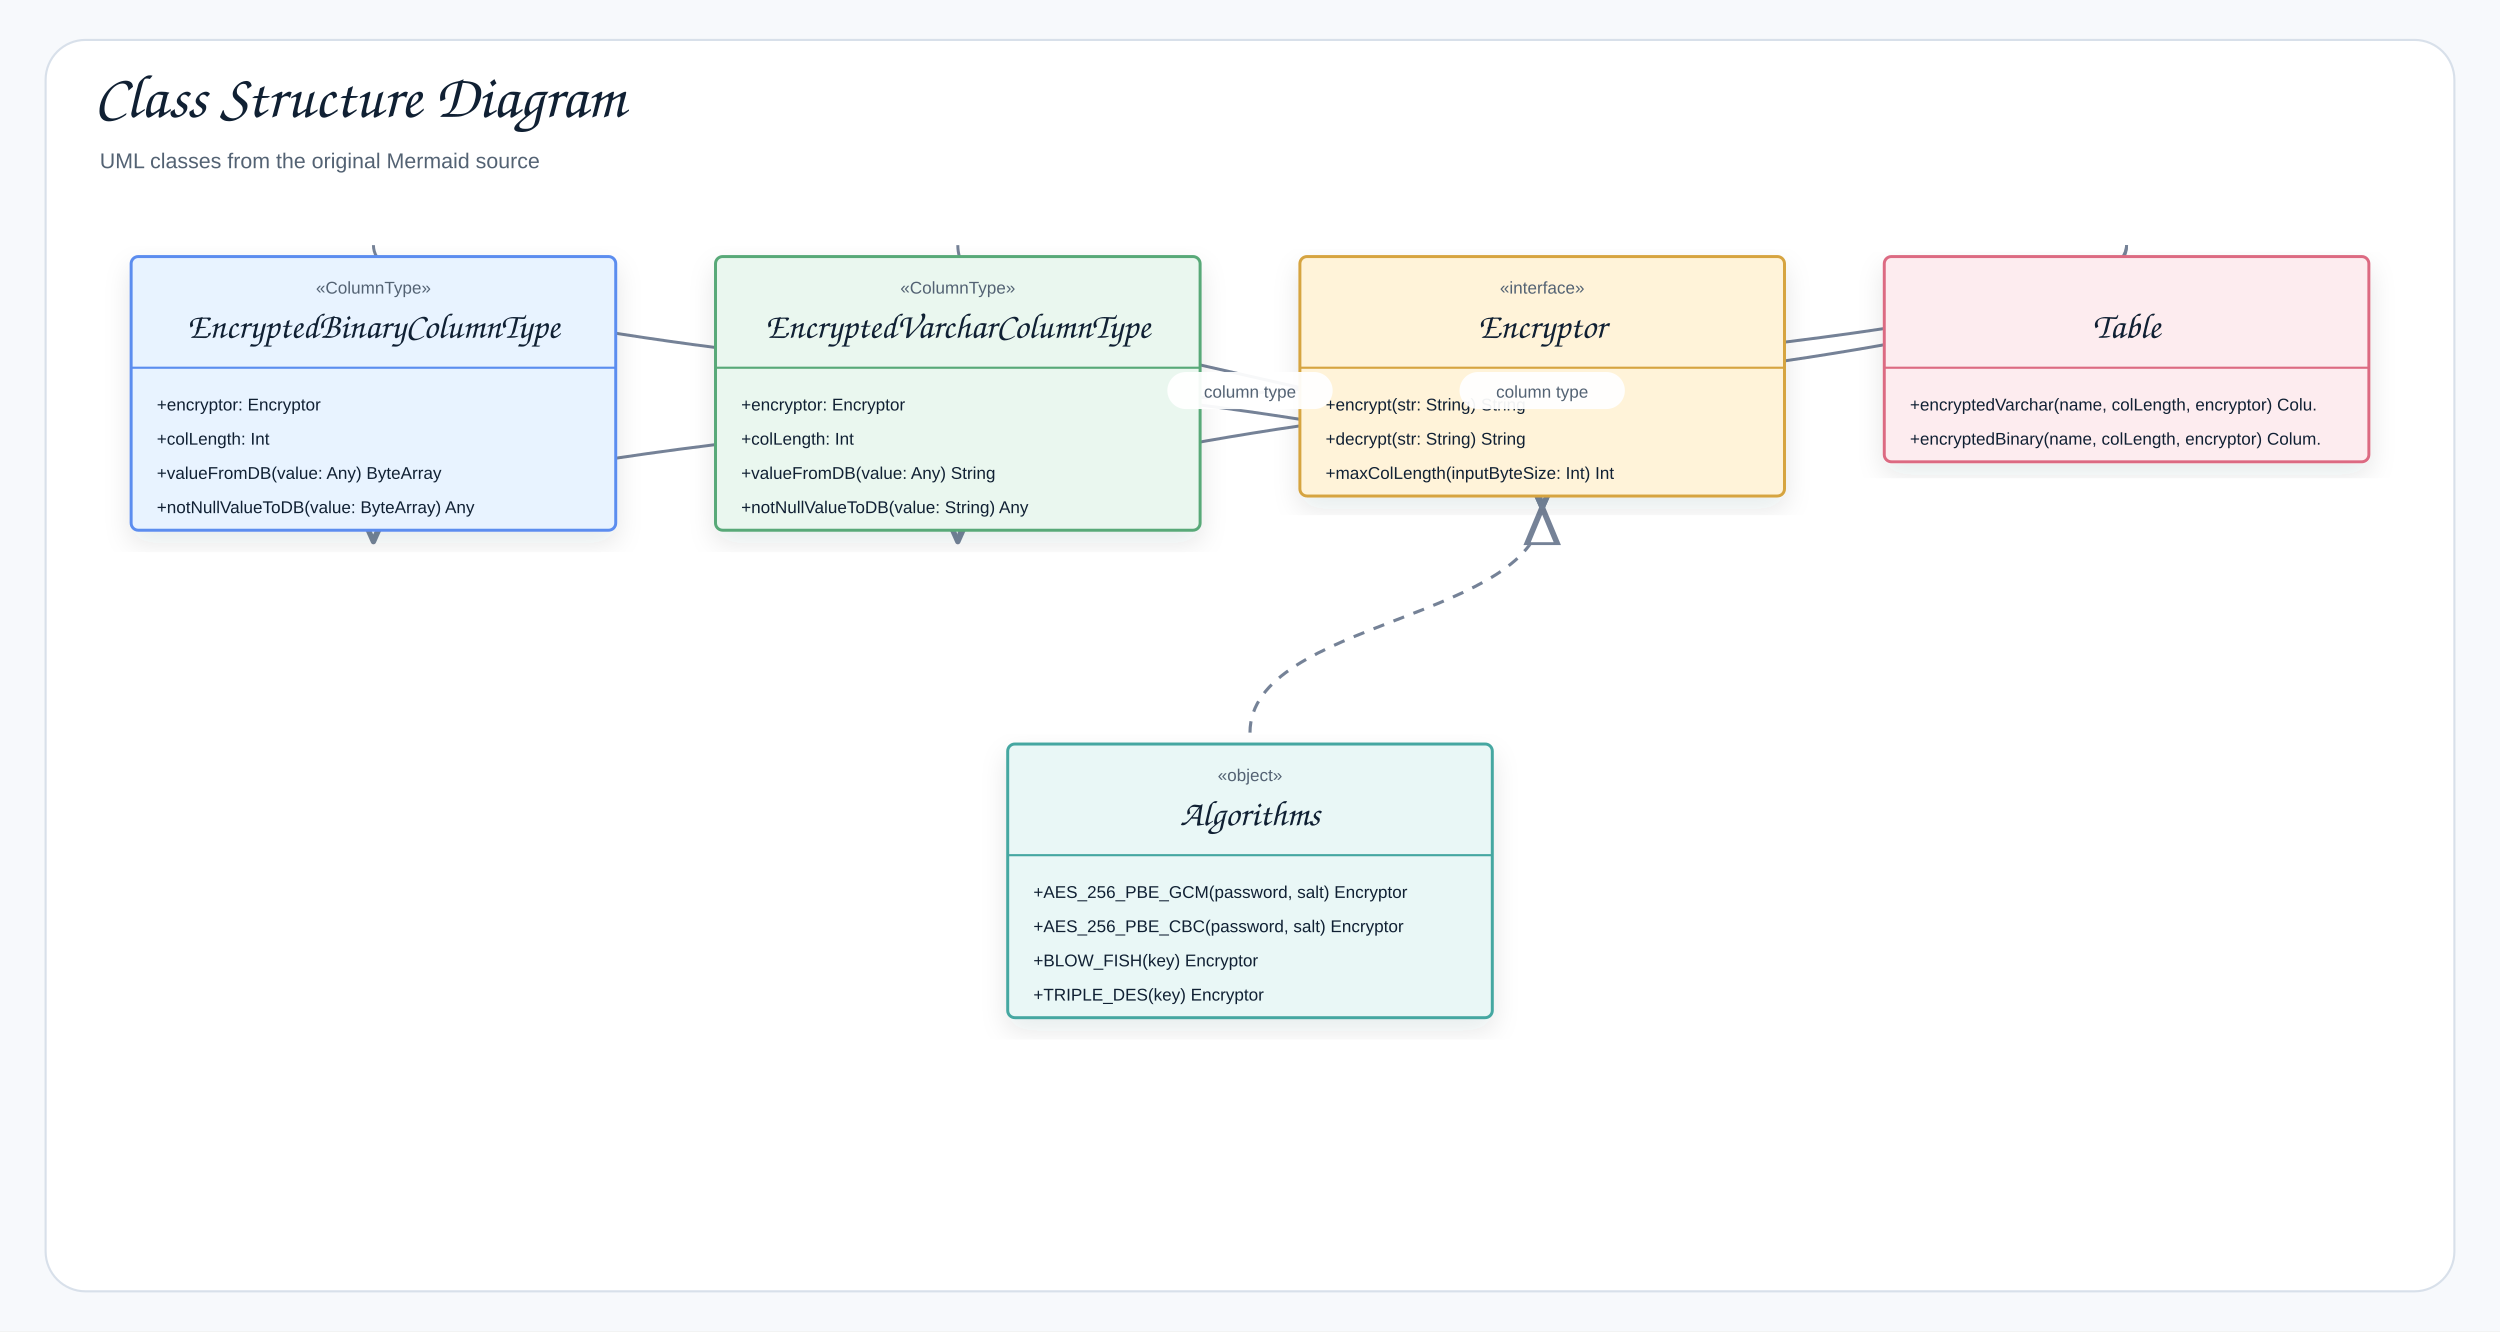
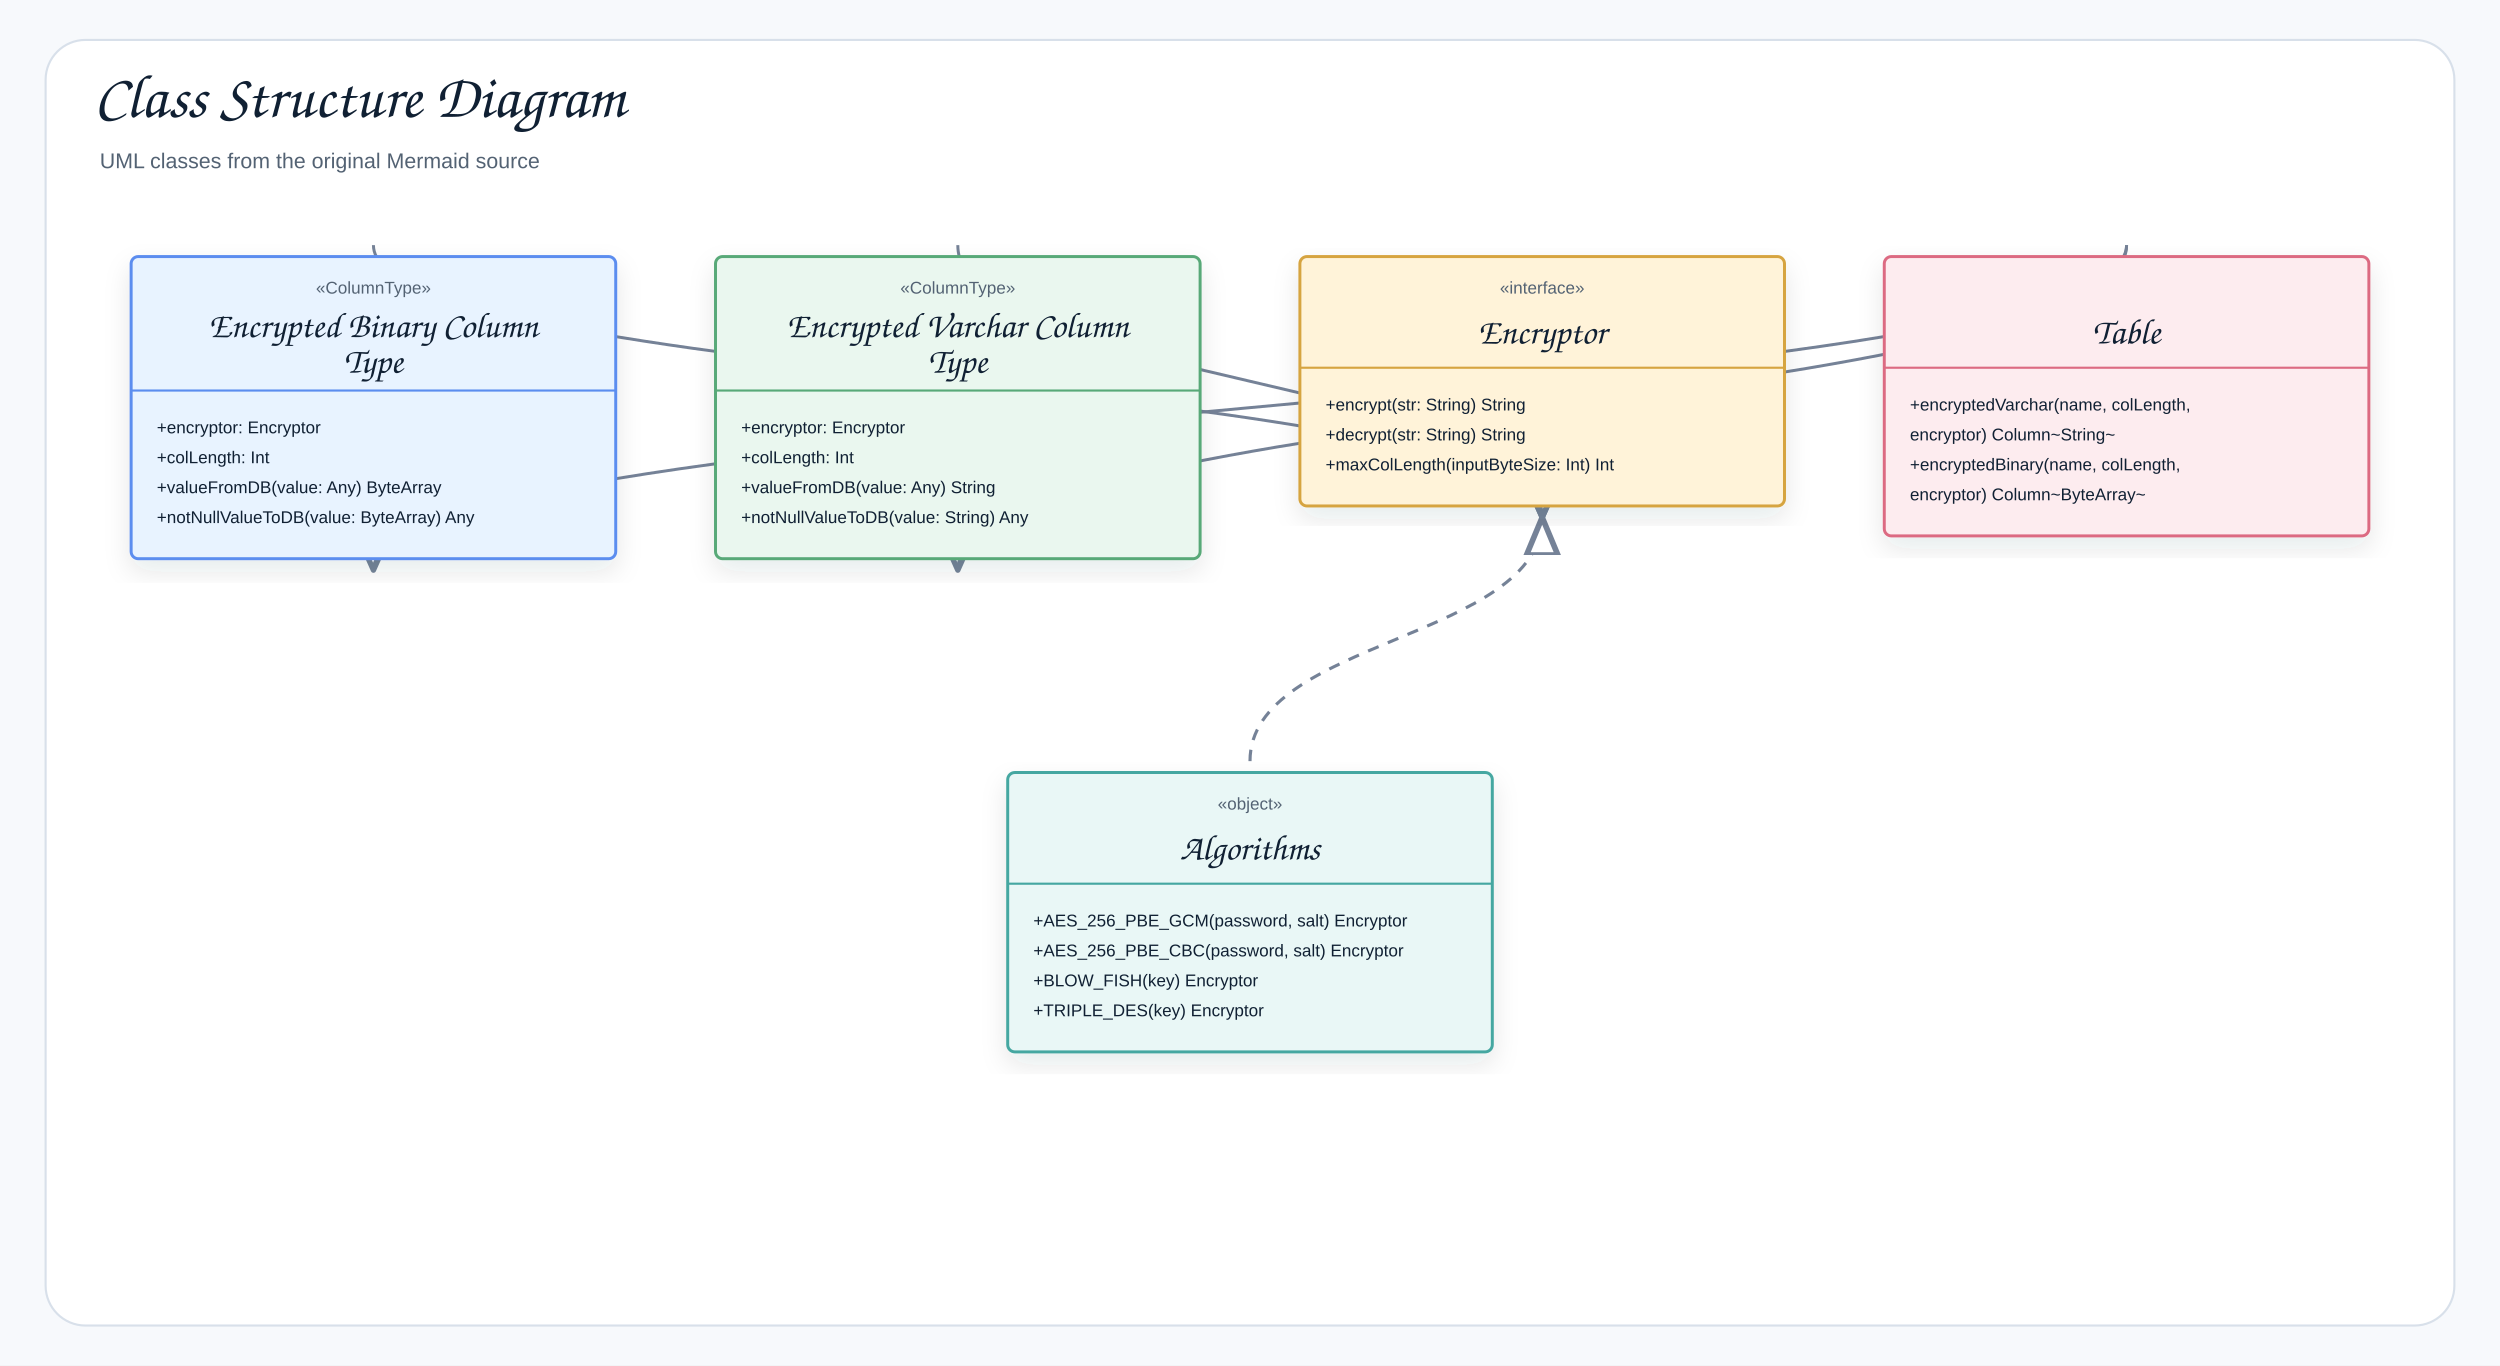
- <svg xmlns="http://www.w3.org/2000/svg" width="1754" height="934" viewBox="0 0 1754 934" role="img" aria-label="Class Structure Diagram">
+ <svg xmlns="http://www.w3.org/2000/svg" width="1754" height="958" viewBox="0 0 1754 958" role="img" aria-label="Class Structure Diagram">
  <defs>
    <filter id="shadow" x="-8%" y="-8%" width="116%" height="116%">
      <feDropShadow dx="0" dy="8" stdDeviation="9" flood-color="#1f2937" flood-opacity="0.10" />
    </filter>
    <marker id="openArrow" markerWidth="12" markerHeight="10" refX="10" refY="5" orient="auto" markerUnits="strokeWidth">
      <path d="M 1 1 L 10 5 L 1 9" fill="none" stroke="#758297" stroke-width="1.8" stroke-linecap="round" stroke-linejoin="round" />
    </marker>
    <marker id="inherit" markerWidth="14" markerHeight="12" refX="12" refY="6" orient="auto" markerUnits="strokeWidth">
      <path d="M 0 1 L 12 6 L 0 11 Z" fill="#ffffff" stroke="#758297" stroke-width="1.8" />
    </marker>
    <style>
    .canvas{fill:#f7f9fc}.frame{fill:#fff;stroke:#d8e0ea;stroke-width:1.5}
    .title{font-family:"Architects Daughter","Comic Sans MS","Comic Sans",cursive;font-size:43px;font-weight:400;fill:#102033}
    .subtitle{font-family:"Comic Sans MS","Comic Sans","Comic Neue",Arial,sans-serif;font-size:15px;font-weight:400;fill:#536273}
    .label{font-family:"Architects Daughter","Comic Sans MS","Comic Sans",cursive;font-size:25px;font-weight:400;fill:#102033}
    .smallLabel{font-family:"Architects Daughter","Comic Sans MS","Comic Sans",cursive;font-size:21px;font-weight:400;fill:#102033}
    .mono{font-family:"Comic Sans MS","Comic Sans","Comic Neue",Arial,sans-serif;font-size:12px;font-weight:400;fill:#102033}
    .small{font-family:"Comic Sans MS","Comic Sans","Comic Neue",Arial,sans-serif;font-size:12px;font-weight:400;fill:#536273}
    .strong{font-family:"Comic Sans MS","Comic Sans","Comic Neue",Arial,sans-serif;font-size:13px;font-weight:400;fill:#102033}
    .card{stroke-width:2.1;filter:url(#shadow)}.compartment{stroke-width:1.5;fill:none}
    .line{stroke:#758297;stroke-width:2.1;fill:none;marker-end:url(#openArrow)}
    .plainLine{stroke:#758297;stroke-width:2.1;fill:none}
    .dashed{stroke:#758297;stroke-width:2.1;stroke-dasharray:7 6;fill:none;marker-end:url(#openArrow)}
    .inheritLine{stroke:#758297;stroke-width:2.2;fill:none;marker-end:url(#inherit)}
    .implLine{stroke:#758297;stroke-width:2.2;stroke-dasharray:8 7;fill:none;marker-end:url(#inherit)}
  </style>
  </defs>
-   <rect class="canvas" width="1754" height="934" />
-   <rect class="frame" x="32" y="28" width="1690" height="878" rx="28" />
+   <rect class="canvas" width="1754" height="958" />
+   <rect class="frame" x="32" y="28" width="1690" height="902" rx="28" />
  <text class="title" x="66" y="82">Class Structure Diagram</text>
  <text class="subtitle" x="70" y="118">UML classes from the original Mermaid source</text>
-   <path class="line" d="M1492 172 C1492 276 262 276 262 380" />
-   <path class="line" d="M1492 172 C1492 276 672 276 672 380" />
-   <path class="line" d="M262 172 C262 264 1082 264 1082 356" />
-   <path class="line" d="M672 172 C672 264 1082 264 1082 356" />
-   <path class="implLine" d="M877 514 C877 435 1082 435 1082 356" />
+   <path class="line" d="M1492 172 C1492 286 262 286 262 400" />
+   <path class="line" d="M1492 172 C1492 286 672 286 672 400" />
+   <path class="line" d="M262 172 C262 267.5 1082 267.5 1082 363" />
+   <path class="line" d="M672 172 C672 267.5 1082 267.5 1082 363" />
+   <path class="implLine" d="M877 534 C877 448.5 1082 448.5 1082 363" />
  <g transform="translate(92,180)">
-     <rect class="card" x="0" y="0" width="340" height="192" rx="5" fill="#E8F3FF" stroke="#5B8DEF" />
-     <line class="compartment" x1="0" y1="78" x2="340" y2="78" stroke="#5B8DEF" />
+     <rect class="card" x="0" y="0" width="340" height="212" rx="5" fill="#E8F3FF" stroke="#5B8DEF" />
+     <line class="compartment" x1="0" y1="94" x2="340" y2="94" stroke="#5B8DEF" />
    <text class="small" x="170" y="26" text-anchor="middle">«ColumnType»</text>
-     <text class="label" x="170" y="57" text-anchor="middle">EncryptedBinaryColumnType</text>
-     <text class="mono" x="18" y="108">+encryptor: Encryptor</text>
-     <text class="mono" x="18" y="132">+colLength: Int</text>
-     <text class="mono" x="18" y="156">+valueFromDB(value: Any) ByteArray</text>
-     <text class="mono" x="18" y="180">+notNullValueToDB(value: ByteArray) Any</text>
+     <text class="label" x="170" y="56.5" text-anchor="middle">Encrypted Binary Column</text>
+     <text class="label" x="170" y="81.5" text-anchor="middle">Type</text>
+     <text class="mono" x="18" y="124">+encryptor: Encryptor</text>
+     <text class="mono" x="18" y="145">+colLength: Int</text>
+     <text class="mono" x="18" y="166">+valueFromDB(value: Any) ByteArray</text>
+     <text class="mono" x="18" y="187">+notNullValueToDB(value: ByteArray) Any</text>
  </g>
  <g transform="translate(502,180)">
-     <rect class="card" x="0" y="0" width="340" height="192" rx="5" fill="#EAF7EF" stroke="#58A978" />
-     <line class="compartment" x1="0" y1="78" x2="340" y2="78" stroke="#58A978" />
+     <rect class="card" x="0" y="0" width="340" height="212" rx="5" fill="#EAF7EF" stroke="#58A978" />
+     <line class="compartment" x1="0" y1="94" x2="340" y2="94" stroke="#58A978" />
    <text class="small" x="170" y="26" text-anchor="middle">«ColumnType»</text>
-     <text class="label" x="170" y="57" text-anchor="middle">EncryptedVarcharColumnType</text>
-     <text class="mono" x="18" y="108">+encryptor: Encryptor</text>
-     <text class="mono" x="18" y="132">+colLength: Int</text>
-     <text class="mono" x="18" y="156">+valueFromDB(value: Any) String</text>
-     <text class="mono" x="18" y="180">+notNullValueToDB(value: String) Any</text>
+     <text class="label" x="170" y="56.5" text-anchor="middle">Encrypted Varchar Column</text>
+     <text class="label" x="170" y="81.5" text-anchor="middle">Type</text>
+     <text class="mono" x="18" y="124">+encryptor: Encryptor</text>
+     <text class="mono" x="18" y="145">+colLength: Int</text>
+     <text class="mono" x="18" y="166">+valueFromDB(value: Any) String</text>
+     <text class="mono" x="18" y="187">+notNullValueToDB(value: String) Any</text>
  </g>
  <g transform="translate(912,180)">
-     <rect class="card" x="0" y="0" width="340" height="168" rx="5" fill="#FFF3D9" stroke="#D6A441" />
+     <rect class="card" x="0" y="0" width="340" height="175" rx="5" fill="#FFF3D9" stroke="#D6A441" />
    <line class="compartment" x1="0" y1="78" x2="340" y2="78" stroke="#D6A441" />
    <text class="small" x="170" y="26" text-anchor="middle">«interface»</text>
-     <text class="label" x="170" y="57" text-anchor="middle">Encryptor</text>
+     <text class="label" x="170" y="61" text-anchor="middle">Encryptor</text>
    <text class="mono" x="18" y="108">+encrypt(str: String) String</text>
-     <text class="mono" x="18" y="132">+decrypt(str: String) String</text>
-     <text class="mono" x="18" y="156">+maxColLength(inputByteSize: Int) Int</text>
+     <text class="mono" x="18" y="129">+decrypt(str: String) String</text>
+     <text class="mono" x="18" y="150">+maxColLength(inputByteSize: Int) Int</text>
  </g>
  <g transform="translate(1322,180)">
-     <rect class="card" x="0" y="0" width="340" height="144" rx="5" fill="#FDECEF" stroke="#DC6B82" />
+     <rect class="card" x="0" y="0" width="340" height="196" rx="5" fill="#FDECEF" stroke="#DC6B82" />
    <line class="compartment" x1="0" y1="78" x2="340" y2="78" stroke="#DC6B82" />
    <text class="small" x="170" y="26" text-anchor="middle" />
-     <text class="label" x="170" y="57" text-anchor="middle">Table</text>
-     <text class="mono" x="18" y="108">+encryptedVarchar(name, colLength, encryptor) Colu.</text>
-     <text class="mono" x="18" y="132">+encryptedBinary(name, colLength, encryptor) Colum.</text>
+     <text class="label" x="170" y="61" text-anchor="middle">Table</text>
+     <text class="mono" x="18" y="108">+encryptedVarchar(name, colLength,</text>
+     <text class="mono" x="18" y="129">encryptor) Column~String~</text>
+     <text class="mono" x="18" y="150">+encryptedBinary(name, colLength,</text>
+     <text class="mono" x="18" y="171">encryptor) Column~ByteArray~</text>
  </g>
-   <g transform="translate(707,522)">
-     <rect class="card" x="0" y="0" width="340" height="192" rx="5" fill="#E9F7F6" stroke="#45A7A1" />
+   <g transform="translate(707,542)">
+     <rect class="card" x="0" y="0" width="340" height="196" rx="5" fill="#E9F7F6" stroke="#45A7A1" />
    <line class="compartment" x1="0" y1="78" x2="340" y2="78" stroke="#45A7A1" />
    <text class="small" x="170" y="26" text-anchor="middle">«object»</text>
-     <text class="label" x="170" y="57" text-anchor="middle">Algorithms</text>
+     <text class="label" x="170" y="61" text-anchor="middle">Algorithms</text>
    <text class="mono" x="18" y="108">+AES_256_PBE_GCM(password, salt) Encryptor</text>
-     <text class="mono" x="18" y="132">+AES_256_PBE_CBC(password, salt) Encryptor</text>
-     <text class="mono" x="18" y="156">+BLOW_FISH(key) Encryptor</text>
-     <text class="mono" x="18" y="180">+TRIPLE_DES(key) Encryptor</text>
+     <text class="mono" x="18" y="129">+AES_256_PBE_CBC(password, salt) Encryptor</text>
+     <text class="mono" x="18" y="150">+BLOW_FISH(key) Encryptor</text>
+     <text class="mono" x="18" y="171">+TRIPLE_DES(key) Encryptor</text>
  </g>
-   <rect x="1024" y="261" width="116" height="26" rx="13" fill="#ffffff" opacity="0.94" />
-   <text class="small" x="1082" y="279" text-anchor="middle">column type</text>
-   <rect x="819" y="261" width="116" height="26" rx="13" fill="#ffffff" opacity="0.94" />
-   <text class="small" x="877" y="279" text-anchor="middle">column type</text>
</svg>
